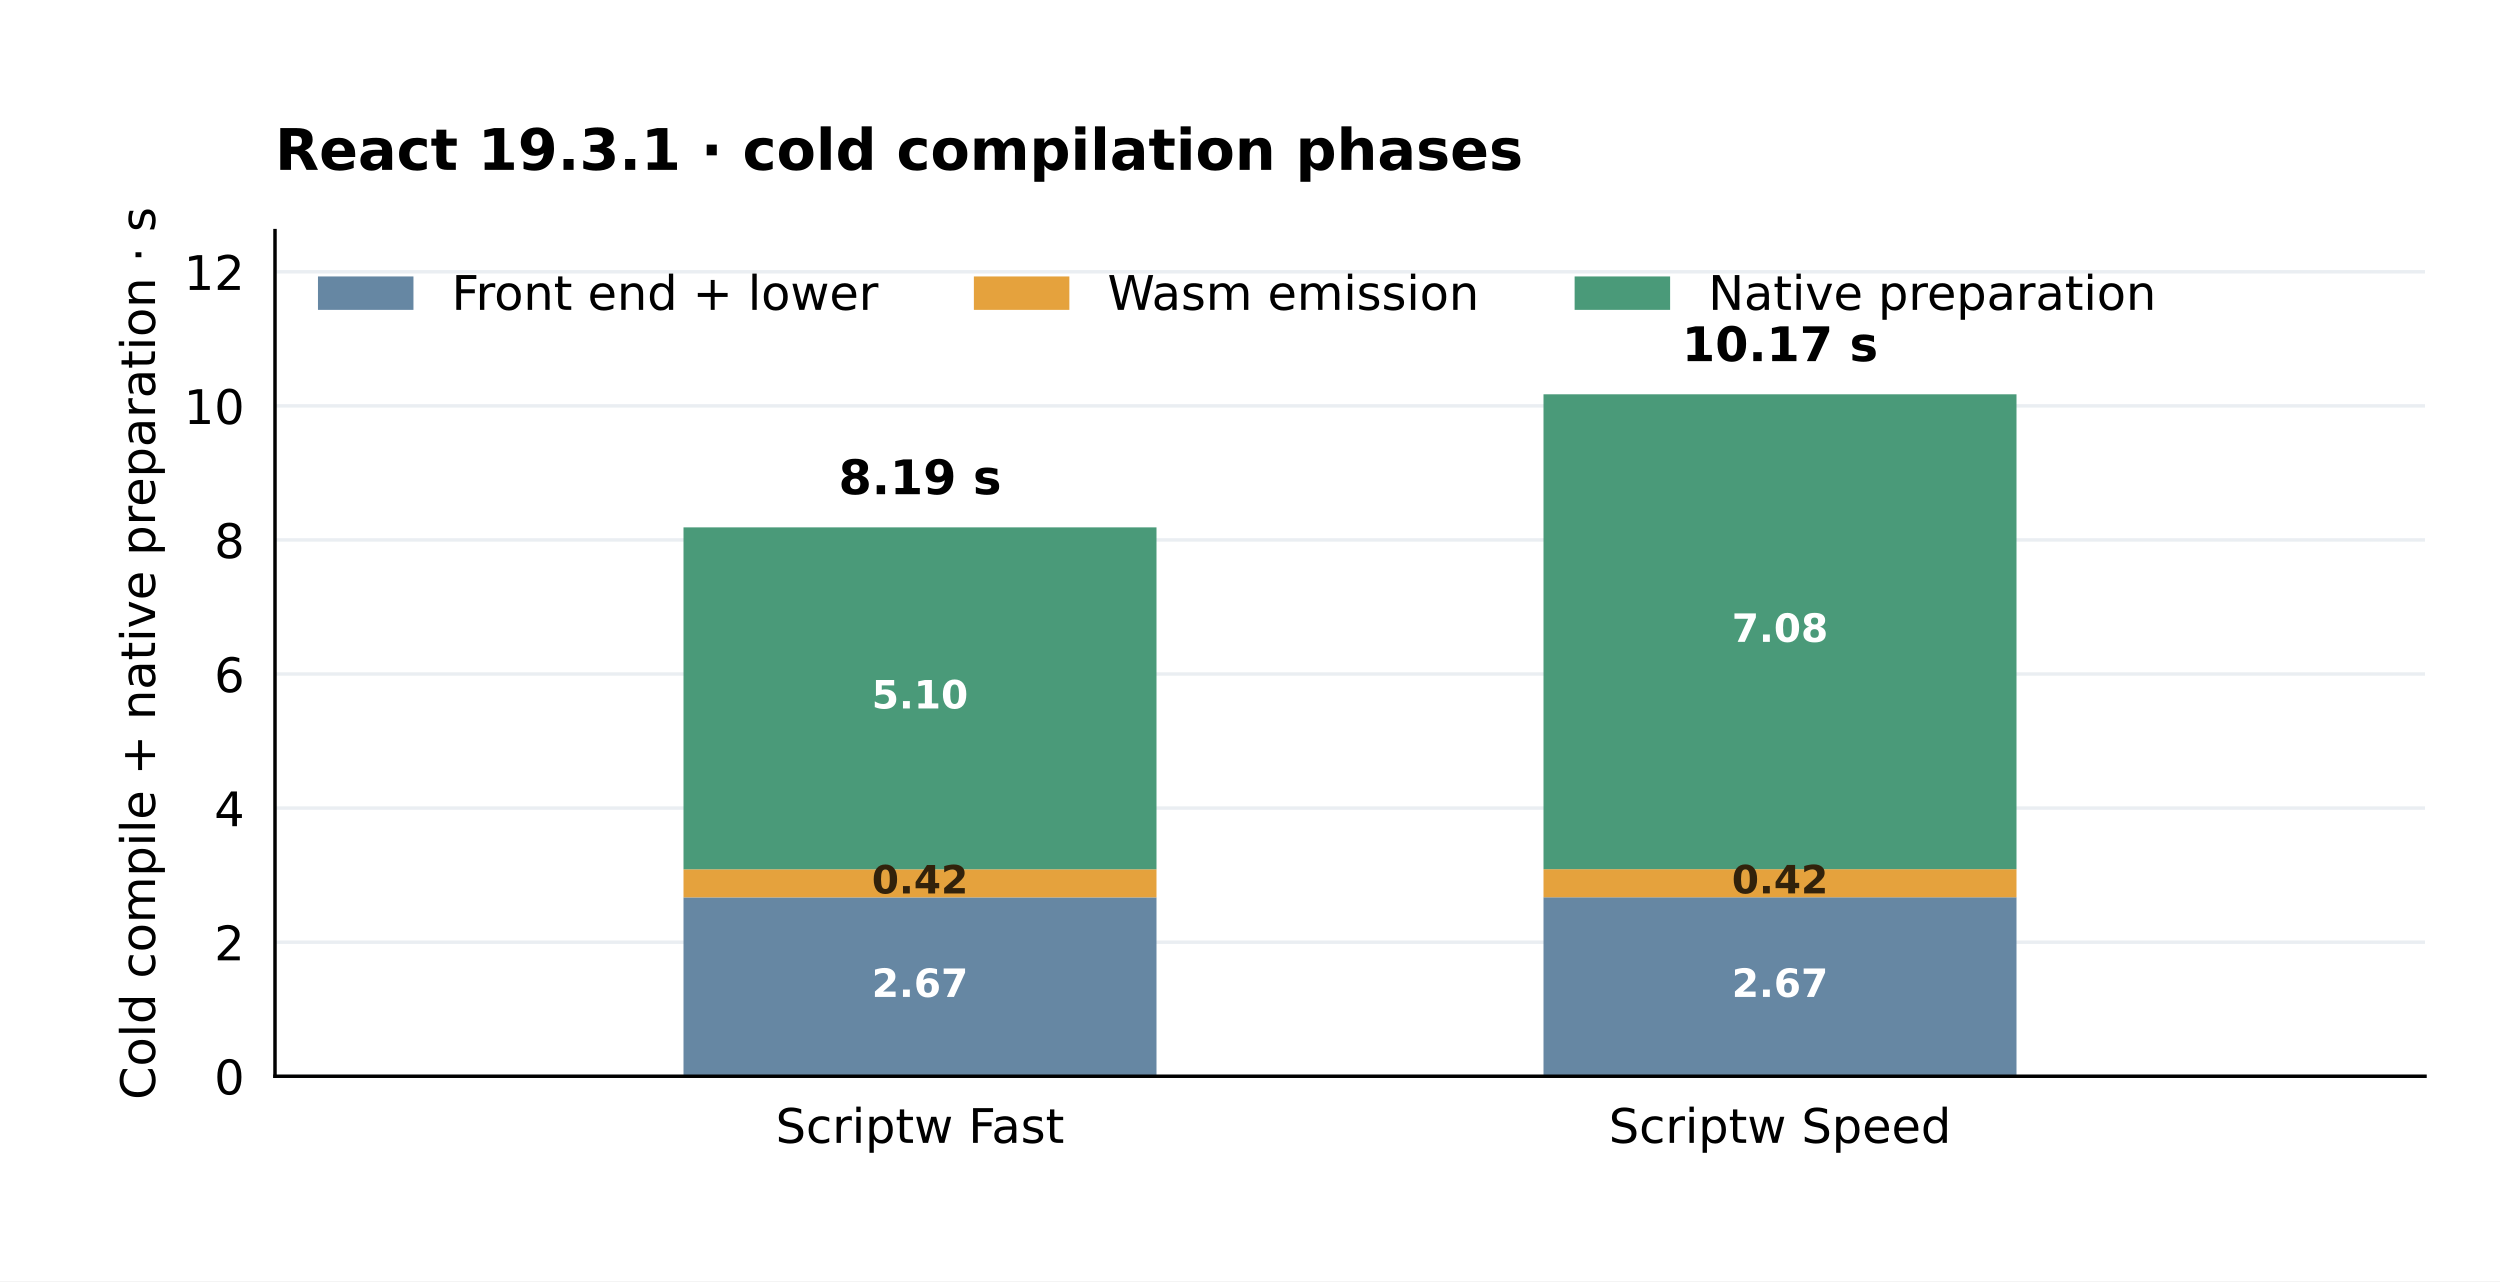
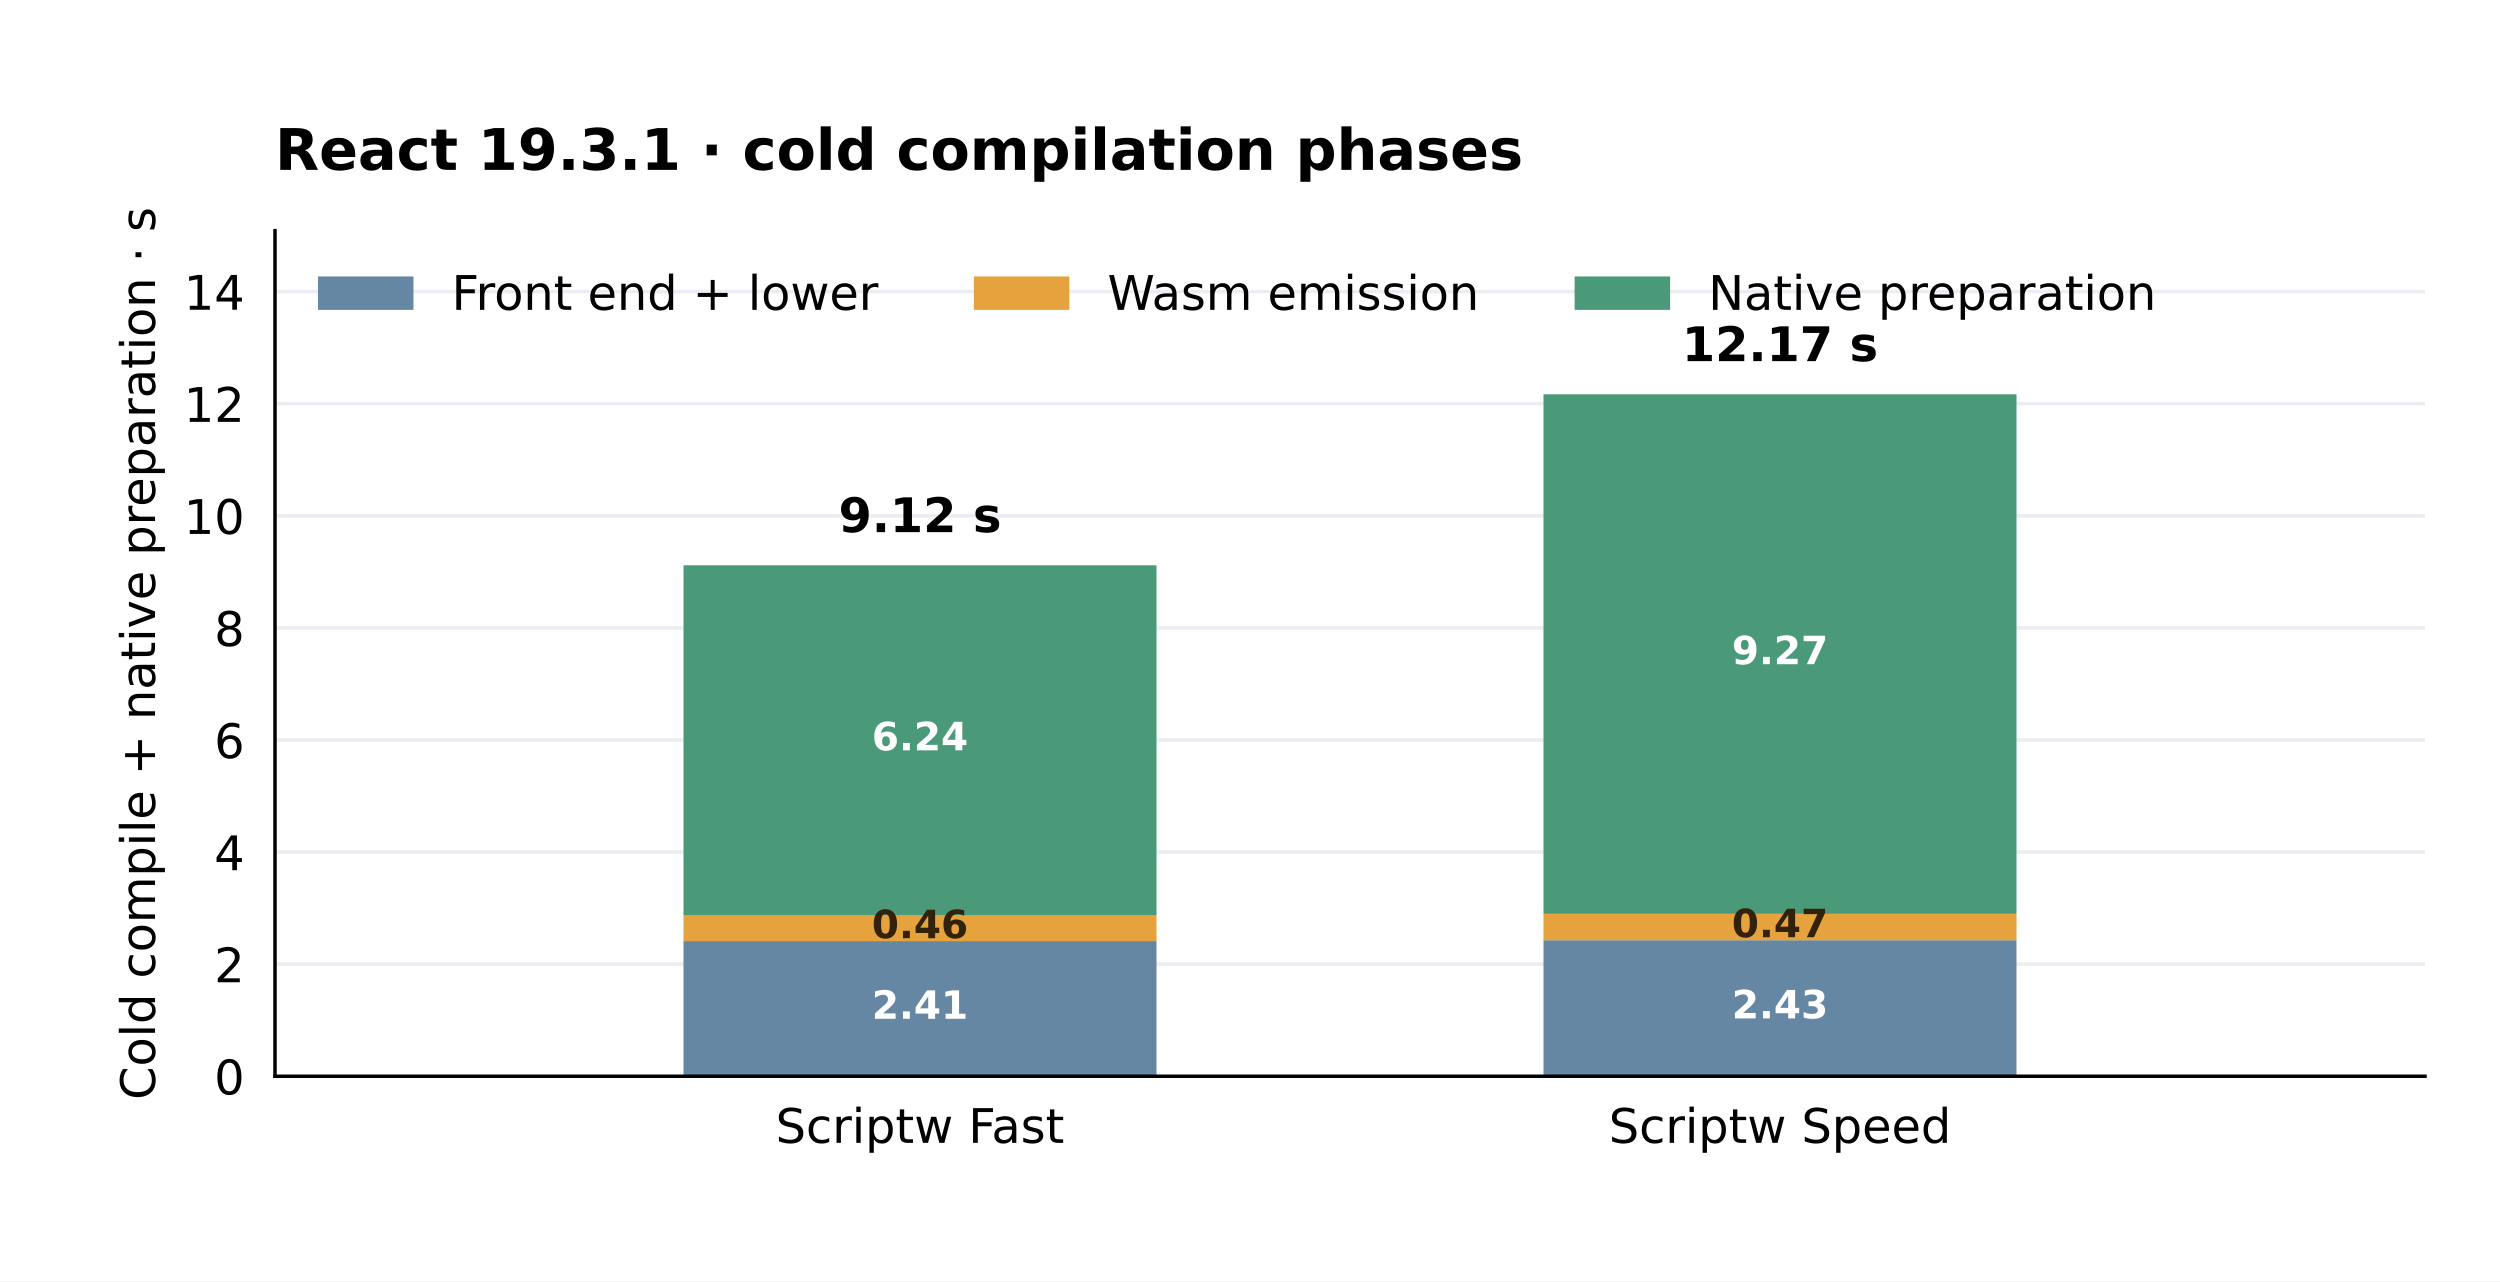
<svg xmlns="http://www.w3.org/2000/svg" width="576pt" height="295.2pt" viewBox="0 0 576 295.2" version="1.1">
  <defs>
    <style type="text/css">*{stroke-linejoin: round; stroke-linecap: butt}</style>
  </defs>
  <g id="figure_1">
    <g id="patch_1">
      <path d="M 0 295.2 L 576 295.2 L 576 0 L 0 0 z " style="fill: #ffffff" />
    </g>
    <g id="axes_1">
      <g id="patch_2">
        <path d="M 63.36 247.968 L 558.72 247.968 L 558.72 53.136 L 63.36 53.136 z " style="fill: #ffffff" />
      </g>
      <g id="matplotlib.axis_1">
        <g id="xtick_1">
          <g id="line2d_1" />
          <g id="text_1">
            <text style="font-size: 11px; font-family: 'DejaVu Sans'; text-anchor: middle" x="211.968" y="263.326" transform="rotate(-0 211.968 263.3263)">Scriptw Fast</text>
          </g>
        </g>
        <g id="xtick_2">
          <g id="line2d_2" />
          <g id="text_2">
            <text style="font-size: 11px; font-family: 'DejaVu Sans'; text-anchor: middle" x="410.112" y="263.326" transform="rotate(-0 410.112 263.3263)">Scriptw Speed</text>
          </g>
        </g>
      </g>
      <g id="matplotlib.axis_2">
        <g id="ytick_1">
          <g id="line2d_3">
            <path d="M 63.36 247.968 L 558.72 247.968 " clip-path="url(#pc5acb95793)" style="fill: none; stroke: #eaeef2; stroke-width: 0.8; stroke-linecap: square" />
          </g>
          <g id="line2d_4" />
          <g id="text_3">
            <text style="font-size: 11px; font-family: 'DejaVu Sans'; text-anchor: end" x="56.36" y="252.147" transform="rotate(-0 56.36 252.1467)">0</text>
          </g>
        </g>
        <g id="ytick_2">
          <g id="line2d_5">
-             <path d="M 63.36 217.077 L 558.72 217.077 " clip-path="url(#pc5acb95793)" style="fill: none; stroke: #eaeef2; stroke-width: 0.8; stroke-linecap: square" />
+             <path d="M 63.36 222.142 L 558.72 222.142 " clip-path="url(#pc5acb95793)" style="fill: none; stroke: #eaeef2; stroke-width: 0.8; stroke-linecap: square" />
          </g>
          <g id="line2d_6" />
          <g id="text_4">
-             <text style="font-size: 11px; font-family: 'DejaVu Sans'; text-anchor: end" x="56.36" y="221.256" transform="rotate(-0 56.36 221.2559)">2</text>
+             <text style="font-size: 11px; font-family: 'DejaVu Sans'; text-anchor: end" x="56.36" y="226.321" transform="rotate(-0 56.36 226.3206)">2</text>
          </g>
        </g>
        <g id="ytick_3">
          <g id="line2d_7">
-             <path d="M 63.36 186.186 L 558.72 186.186 " clip-path="url(#pc5acb95793)" style="fill: none; stroke: #eaeef2; stroke-width: 0.8; stroke-linecap: square" />
+             <path d="M 63.36 196.316 L 558.72 196.316 " clip-path="url(#pc5acb95793)" style="fill: none; stroke: #eaeef2; stroke-width: 0.8; stroke-linecap: square" />
          </g>
          <g id="line2d_8" />
          <g id="text_5">
-             <text style="font-size: 11px; font-family: 'DejaVu Sans'; text-anchor: end" x="56.36" y="190.365" transform="rotate(-0 56.36 190.365)">4</text>
+             <text style="font-size: 11px; font-family: 'DejaVu Sans'; text-anchor: end" x="56.36" y="200.494" transform="rotate(-0 56.36 200.4945)">4</text>
          </g>
        </g>
        <g id="ytick_4">
          <g id="line2d_9">
-             <path d="M 63.36 155.295 L 558.72 155.295 " clip-path="url(#pc5acb95793)" style="fill: none; stroke: #eaeef2; stroke-width: 0.8; stroke-linecap: square" />
+             <path d="M 63.36 170.49 L 558.72 170.49 " clip-path="url(#pc5acb95793)" style="fill: none; stroke: #eaeef2; stroke-width: 0.8; stroke-linecap: square" />
          </g>
          <g id="line2d_10" />
          <g id="text_6">
-             <text style="font-size: 11px; font-family: 'DejaVu Sans'; text-anchor: end" x="56.36" y="159.474" transform="rotate(-0 56.36 159.4741)">6</text>
+             <text style="font-size: 11px; font-family: 'DejaVu Sans'; text-anchor: end" x="56.36" y="174.668" transform="rotate(-0 56.36 174.6684)">6</text>
          </g>
        </g>
        <g id="ytick_5">
          <g id="line2d_11">
-             <path d="M 63.36 124.405 L 558.72 124.405 " clip-path="url(#pc5acb95793)" style="fill: none; stroke: #eaeef2; stroke-width: 0.8; stroke-linecap: square" />
+             <path d="M 63.36 144.664 L 558.72 144.664 " clip-path="url(#pc5acb95793)" style="fill: none; stroke: #eaeef2; stroke-width: 0.8; stroke-linecap: square" />
          </g>
          <g id="line2d_12" />
          <g id="text_7">
-             <text style="font-size: 11px; font-family: 'DejaVu Sans'; text-anchor: end" x="56.36" y="128.583" transform="rotate(-0 56.36 128.5833)">8</text>
+             <text style="font-size: 11px; font-family: 'DejaVu Sans'; text-anchor: end" x="56.36" y="148.842" transform="rotate(-0 56.36 148.8422)">8</text>
          </g>
        </g>
        <g id="ytick_6">
          <g id="line2d_13">
-             <path d="M 63.36 93.514 L 558.72 93.514 " clip-path="url(#pc5acb95793)" style="fill: none; stroke: #eaeef2; stroke-width: 0.8; stroke-linecap: square" />
+             <path d="M 63.36 118.837 L 558.72 118.837 " clip-path="url(#pc5acb95793)" style="fill: none; stroke: #eaeef2; stroke-width: 0.8; stroke-linecap: square" />
          </g>
          <g id="line2d_14" />
          <g id="text_8">
-             <text style="font-size: 11px; font-family: 'DejaVu Sans'; text-anchor: end" x="56.36" y="97.692" transform="rotate(-0 56.36 97.6924)">10</text>
+             <text style="font-size: 11px; font-family: 'DejaVu Sans'; text-anchor: end" x="56.36" y="123.016" transform="rotate(-0 56.36 123.0161)">10</text>
          </g>
        </g>
        <g id="ytick_7">
          <g id="line2d_15">
-             <path d="M 63.36 62.623 L 558.72 62.623 " clip-path="url(#pc5acb95793)" style="fill: none; stroke: #eaeef2; stroke-width: 0.8; stroke-linecap: square" />
+             <path d="M 63.36 93.011 L 558.72 93.011 " clip-path="url(#pc5acb95793)" style="fill: none; stroke: #eaeef2; stroke-width: 0.8; stroke-linecap: square" />
          </g>
          <g id="line2d_16" />
          <g id="text_9">
-             <text style="font-size: 11px; font-family: 'DejaVu Sans'; text-anchor: end" x="56.36" y="66.802" transform="rotate(-0 56.36 66.80154)">12</text>
+             <text style="font-size: 11px; font-family: 'DejaVu Sans'; text-anchor: end" x="56.36" y="97.19" transform="rotate(-0 56.36 97.18999)">12</text>
          </g>
        </g>
-         <g id="text_10">
+         <g id="ytick_8">
+           <g id="line2d_17">
+             <path d="M 63.36 67.185 L 558.72 67.185 " clip-path="url(#pc5acb95793)" style="fill: none; stroke: #eaeef2; stroke-width: 0.8; stroke-linecap: square" />
+           </g>
+           <g id="line2d_18" />
+           <g id="text_10">
+             <text style="font-size: 11px; font-family: 'DejaVu Sans'; text-anchor: end" x="56.36" y="71.364" transform="rotate(-0 56.36 71.36387)">14</text>
+           </g>
+         </g>
+         <g id="text_11">
          <text style="font-size: 11px; font-family: 'DejaVu Sans'; text-anchor: middle" x="35.72" y="150.552" transform="rotate(-90 35.71992 150.552)">Cold compile + native preparation · s</text>
        </g>
      </g>
      <g id="patch_3">
-         <path d="M 157.478 247.968 L 266.458 247.968 L 266.458 206.757 L 157.478 206.757 z " clip-path="url(#pc5acb95793)" style="fill: #6687a3" />
+         <path d="M 157.478 247.968 L 266.458 247.968 L 266.458 216.82 L 157.478 216.82 z " clip-path="url(#pc5acb95793)" style="fill: #6687a3" />
      </g>
      <g id="patch_4">
-         <path d="M 157.478 206.757 L 266.458 206.757 L 266.458 200.286 L 157.478 200.286 z " clip-path="url(#pc5acb95793)" style="fill: #e5a23d" />
+         <path d="M 157.478 216.82 L 266.458 216.82 L 266.458 210.82 L 157.478 210.82 z " clip-path="url(#pc5acb95793)" style="fill: #e5a23d" />
      </g>
      <g id="patch_5">
-         <path d="M 157.478 200.286 L 266.458 200.286 L 266.458 121.505 L 157.478 121.505 z " clip-path="url(#pc5acb95793)" style="fill: #4a9a79" />
+         <path d="M 157.478 210.82 L 266.458 210.82 L 266.458 130.243 L 157.478 130.243 z " clip-path="url(#pc5acb95793)" style="fill: #4a9a79" />
      </g>
      <g id="patch_6">
-         <path d="M 355.622 247.968 L 464.602 247.968 L 464.602 206.736 L 355.622 206.736 z " clip-path="url(#pc5acb95793)" style="fill: #6687a3" />
+         <path d="M 355.622 247.968 L 464.602 247.968 L 464.602 216.628 L 355.622 216.628 z " clip-path="url(#pc5acb95793)" style="fill: #6687a3" />
      </g>
      <g id="patch_7">
-         <path d="M 355.622 206.736 L 464.602 206.736 L 464.602 200.259 L 355.622 200.259 z " clip-path="url(#pc5acb95793)" style="fill: #e5a23d" />
+         <path d="M 355.622 216.628 L 464.602 216.628 L 464.602 210.553 L 355.622 210.553 z " clip-path="url(#pc5acb95793)" style="fill: #e5a23d" />
      </g>
      <g id="patch_8">
-         <path d="M 355.622 200.259 L 464.602 200.259 L 464.602 90.845 L 355.622 90.845 z " clip-path="url(#pc5acb95793)" style="fill: #4a9a79" />
+         <path d="M 355.622 210.553 L 464.602 210.553 L 464.602 90.845 L 355.622 90.845 z " clip-path="url(#pc5acb95793)" style="fill: #4a9a79" />
      </g>
      <g id="patch_9">
        <path d="M 63.36 247.968 L 63.36 53.136 " style="fill: none; stroke: #000000; stroke-width: 0.8; stroke-linejoin: miter; stroke-linecap: square" />
      </g>
      <g id="patch_10">
        <path d="M 63.36 247.968 L 558.72 247.968 " style="fill: none; stroke: #000000; stroke-width: 0.8; stroke-linejoin: miter; stroke-linecap: square" />
      </g>
-       <g id="text_11">
-         <text style="font-weight: 700; font-size: 9px; font-family: 'DejaVu Sans'; text-anchor: middle; fill: #ffffff" x="211.968" y="229.7" transform="rotate(-0 211.968 229.7005)">2.67</text>
-       </g>
      <g id="text_12">
-         <text style="font-weight: 700; font-size: 9px; font-family: 'DejaVu Sans'; text-anchor: middle; fill: #32220b" x="211.968" y="205.859" transform="rotate(-0 211.968 205.8593)">0.42</text>
+         <text style="font-weight: 700; font-size: 9px; font-family: 'DejaVu Sans'; text-anchor: middle; fill: #ffffff" x="211.968" y="234.732" transform="rotate(-0 211.968 234.7321)">2.41</text>
      </g>
      <g id="text_13">
-         <text style="font-weight: 700; font-size: 9px; font-family: 'DejaVu Sans'; text-anchor: middle; fill: #ffffff" x="211.968" y="163.233" transform="rotate(-0 211.968 163.2332)">5.10</text>
+         <text style="font-weight: 700; font-size: 9px; font-family: 'DejaVu Sans'; text-anchor: middle; fill: #32220b" x="211.968" y="216.158" transform="rotate(-0 211.968 216.1579)">0.46</text>
      </g>
      <g id="text_14">
-         <text style="font-weight: 700; font-size: 9px; font-family: 'DejaVu Sans'; text-anchor: middle; fill: #ffffff" x="410.112" y="229.69" transform="rotate(-0 410.112 229.6899)">2.67</text>
+         <text style="font-weight: 700; font-size: 9px; font-family: 'DejaVu Sans'; text-anchor: middle; fill: #ffffff" x="211.968" y="172.869" transform="rotate(-0 211.968 172.8692)">6.24</text>
      </g>
      <g id="text_15">
-         <text style="font-weight: 700; font-size: 9px; font-family: 'DejaVu Sans'; text-anchor: middle; fill: #32220b" x="410.112" y="205.835" transform="rotate(-0 410.112 205.8354)">0.42</text>
+         <text style="font-weight: 700; font-size: 9px; font-family: 'DejaVu Sans'; text-anchor: middle; fill: #ffffff" x="410.112" y="234.636" transform="rotate(-0 410.112 234.6359)">2.43</text>
      </g>
      <g id="text_16">
-         <text style="font-weight: 700; font-size: 9px; font-family: 'DejaVu Sans'; text-anchor: middle; fill: #ffffff" x="410.112" y="147.89" transform="rotate(-0 410.112 147.8901)">7.08</text>
+         <text style="font-weight: 700; font-size: 9px; font-family: 'DejaVu Sans'; text-anchor: middle; fill: #32220b" x="410.112" y="215.929" transform="rotate(-0 410.112 215.9286)">0.47</text>
      </g>
      <g id="text_17">
-         <text style="font-weight: 700; font-size: 11px; font-family: 'DejaVu Sans'; text-anchor: middle" x="211.968" y="113.862" transform="rotate(-0 211.968 113.8625)">8.19 s</text>
+         <text style="font-weight: 700; font-size: 9px; font-family: 'DejaVu Sans'; text-anchor: middle; fill: #ffffff" x="410.112" y="153.037" transform="rotate(-0 410.112 153.0372)">9.27</text>
      </g>
      <g id="text_18">
-         <text style="font-weight: 700; font-size: 11px; font-family: 'DejaVu Sans'; text-anchor: middle" x="410.112" y="83.203" transform="rotate(-0 410.112 83.20284)">10.17 s</text>
+         <text style="font-weight: 700; font-size: 11px; font-family: 'DejaVu Sans'; text-anchor: middle" x="211.968" y="122.6" transform="rotate(-0 211.968 122.6003)">9.12 s</text>
      </g>
      <g id="text_19">
+         <text style="font-weight: 700; font-size: 11px; font-family: 'DejaVu Sans'; text-anchor: middle" x="410.112" y="83.203" transform="rotate(-0 410.112 83.20284)">12.17 s</text>
+       </g>
+       <g id="text_20">
        <text style="font-weight: 700; font-size: 13.2px; font-family: 'DejaVu Sans'; text-anchor: start" x="63.36" y="39.136" transform="rotate(-0 63.36 39.136)">React 19.3.1 · cold compilation phases</text>
      </g>
      <g id="legend_1">
        <g id="patch_11">
          <path d="M 73.26 71.394 L 95.26 71.394 L 95.26 63.694 L 73.26 63.694 z " style="fill: #6687a3" />
        </g>
-         <g id="text_20">
+         <g id="text_21">
          <text style="font-size: 11px; font-family: 'DejaVu Sans'; text-anchor: start" x="104.06" y="71.394" transform="rotate(-0 104.06 71.39428)">Front end + lower</text>
        </g>
        <g id="patch_12">
          <path d="M 224.381 71.394 L 246.381 71.394 L 246.381 63.694 L 224.381 63.694 z " style="fill: #e5a23d" />
        </g>
-         <g id="text_21">
+         <g id="text_22">
          <text style="font-size: 11px; font-family: 'DejaVu Sans'; text-anchor: start" x="255.181" y="71.394" transform="rotate(-0 255.1811 71.39428)">Wasm emission</text>
        </g>
        <g id="patch_13">
          <path d="M 362.794 71.394 L 384.794 71.394 L 384.794 63.694 L 362.794 63.694 z " style="fill: #4a9a79" />
        </g>
-         <g id="text_22">
+         <g id="text_23">
          <text style="font-size: 11px; font-family: 'DejaVu Sans'; text-anchor: start" x="393.594" y="71.394" transform="rotate(-0 393.5938 71.39428)">Native preparation</text>
        </g>
      </g>
    </g>
  </g>
  <defs>
    <clipPath id="pc5acb95793">
      <rect x="63.36" y="53.136" width="495.36" height="194.832" />
    </clipPath>
  </defs>
</svg>
